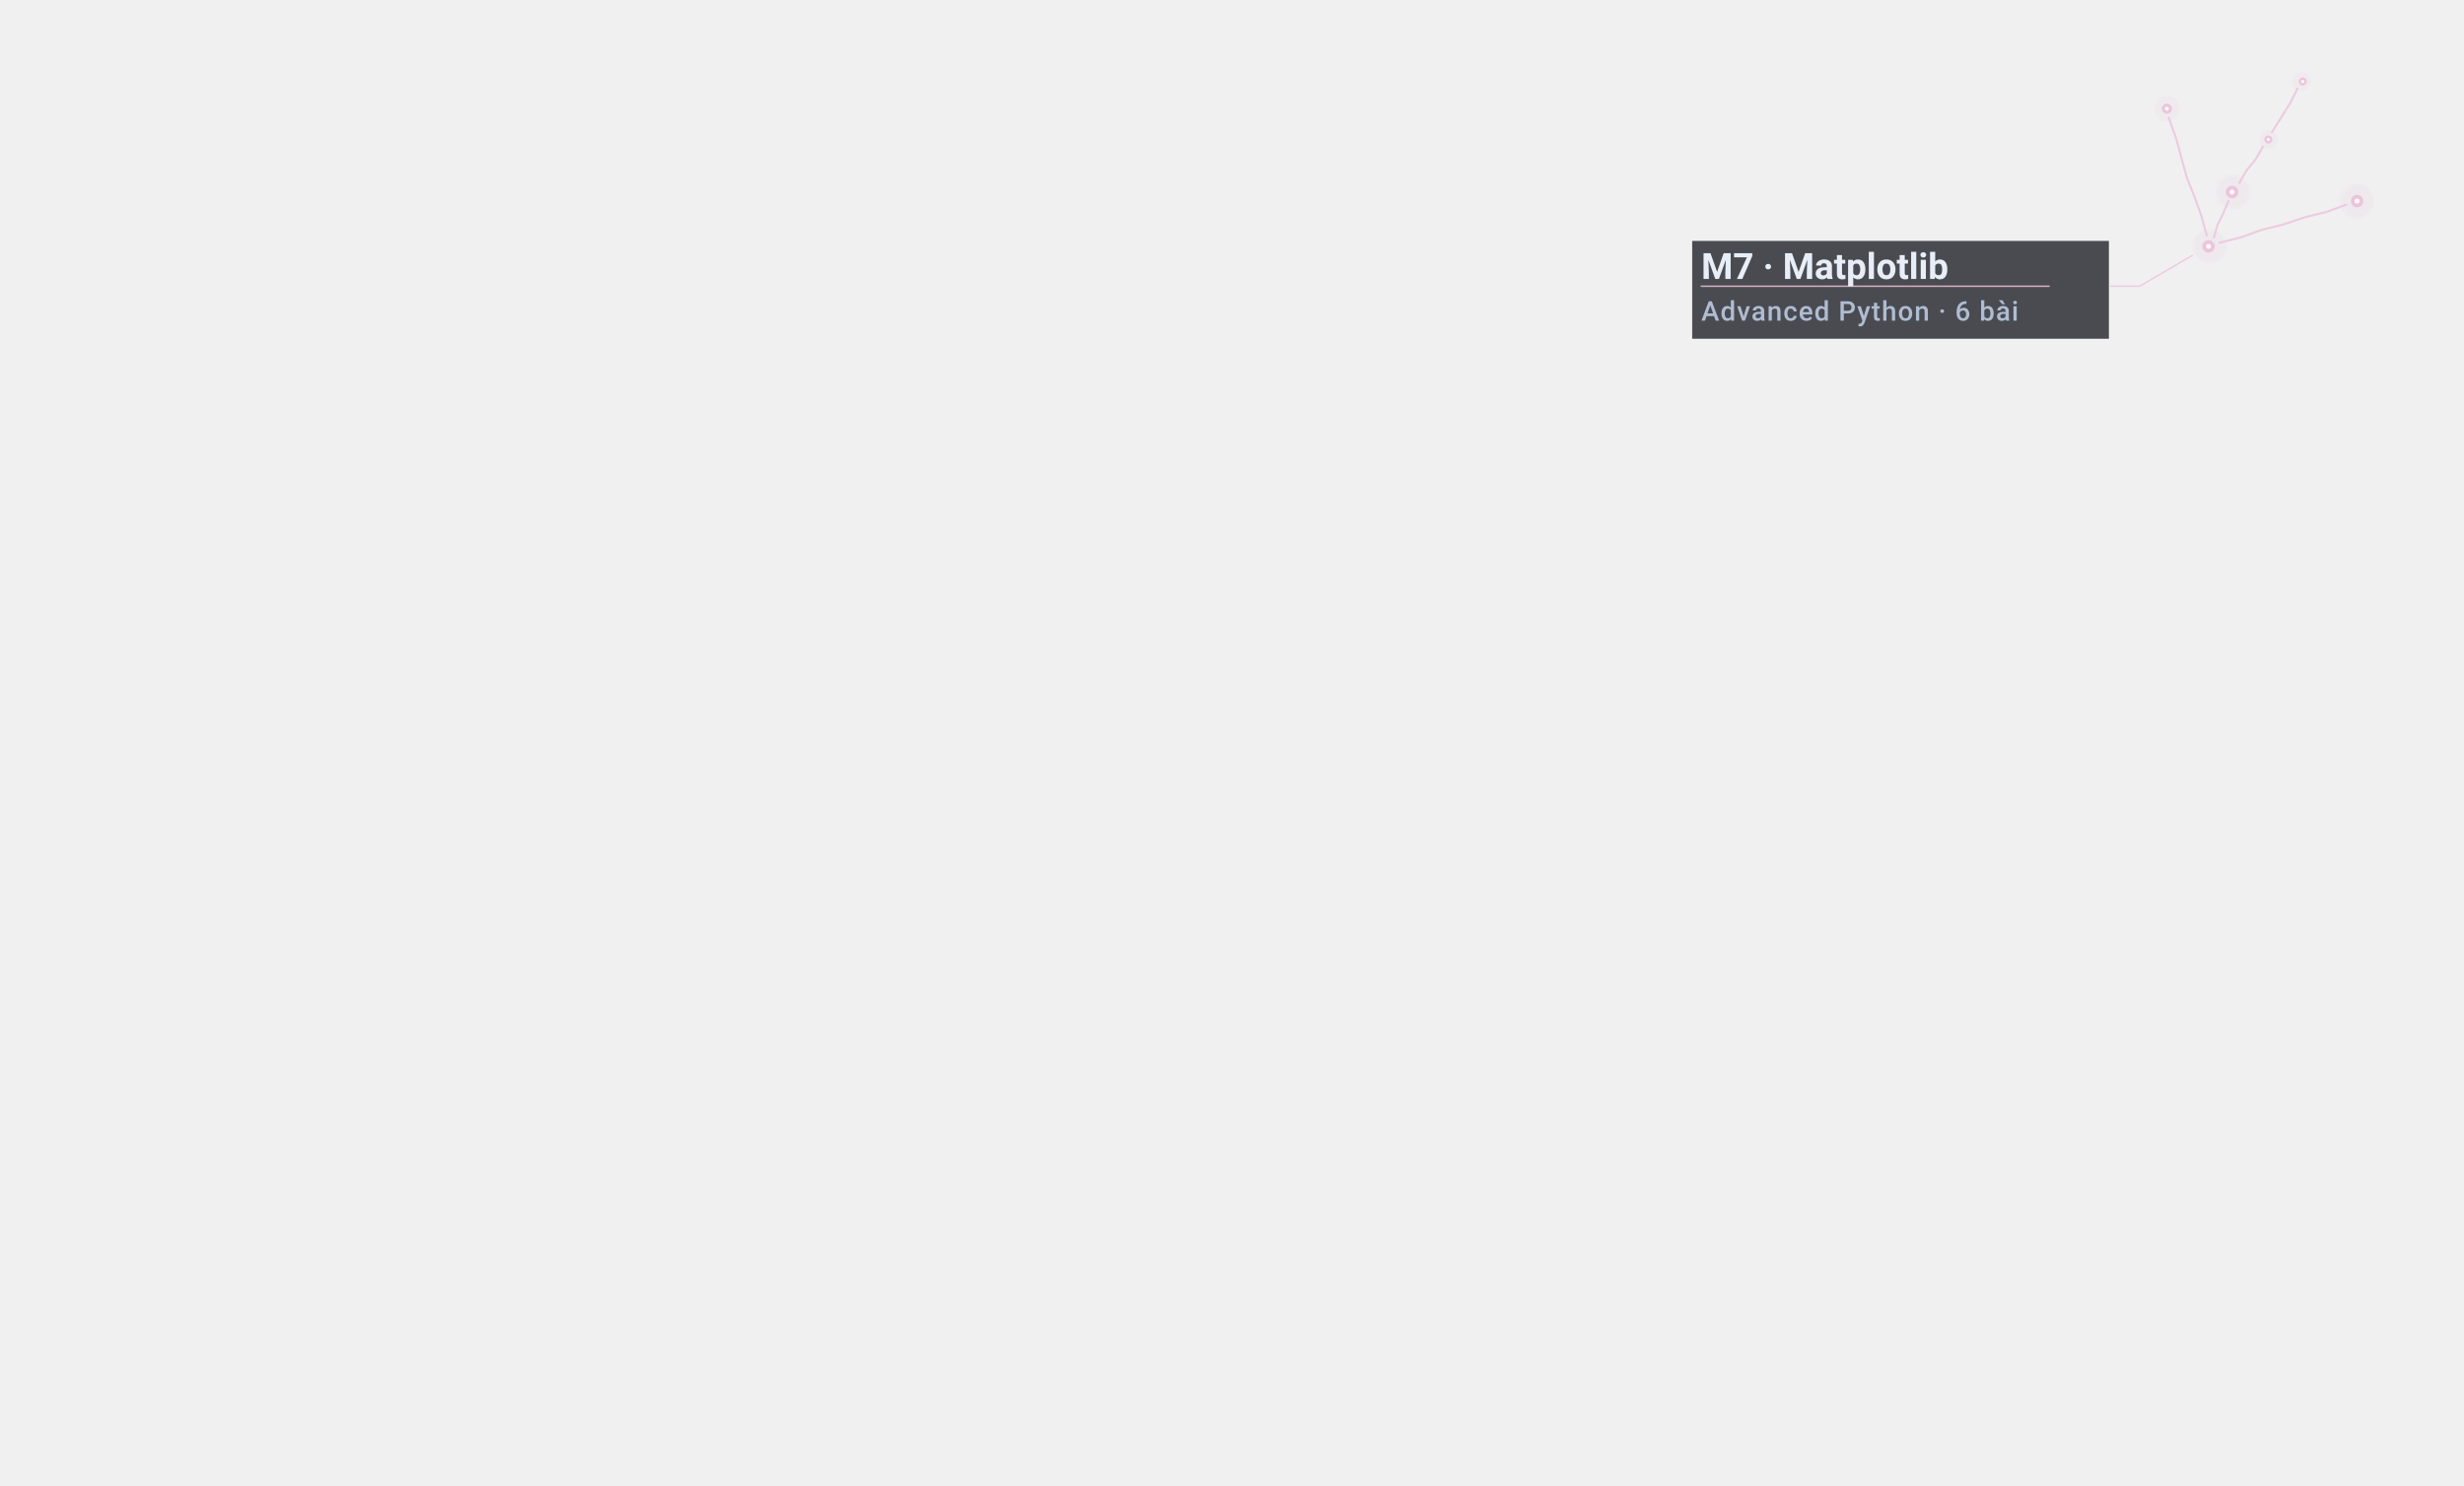
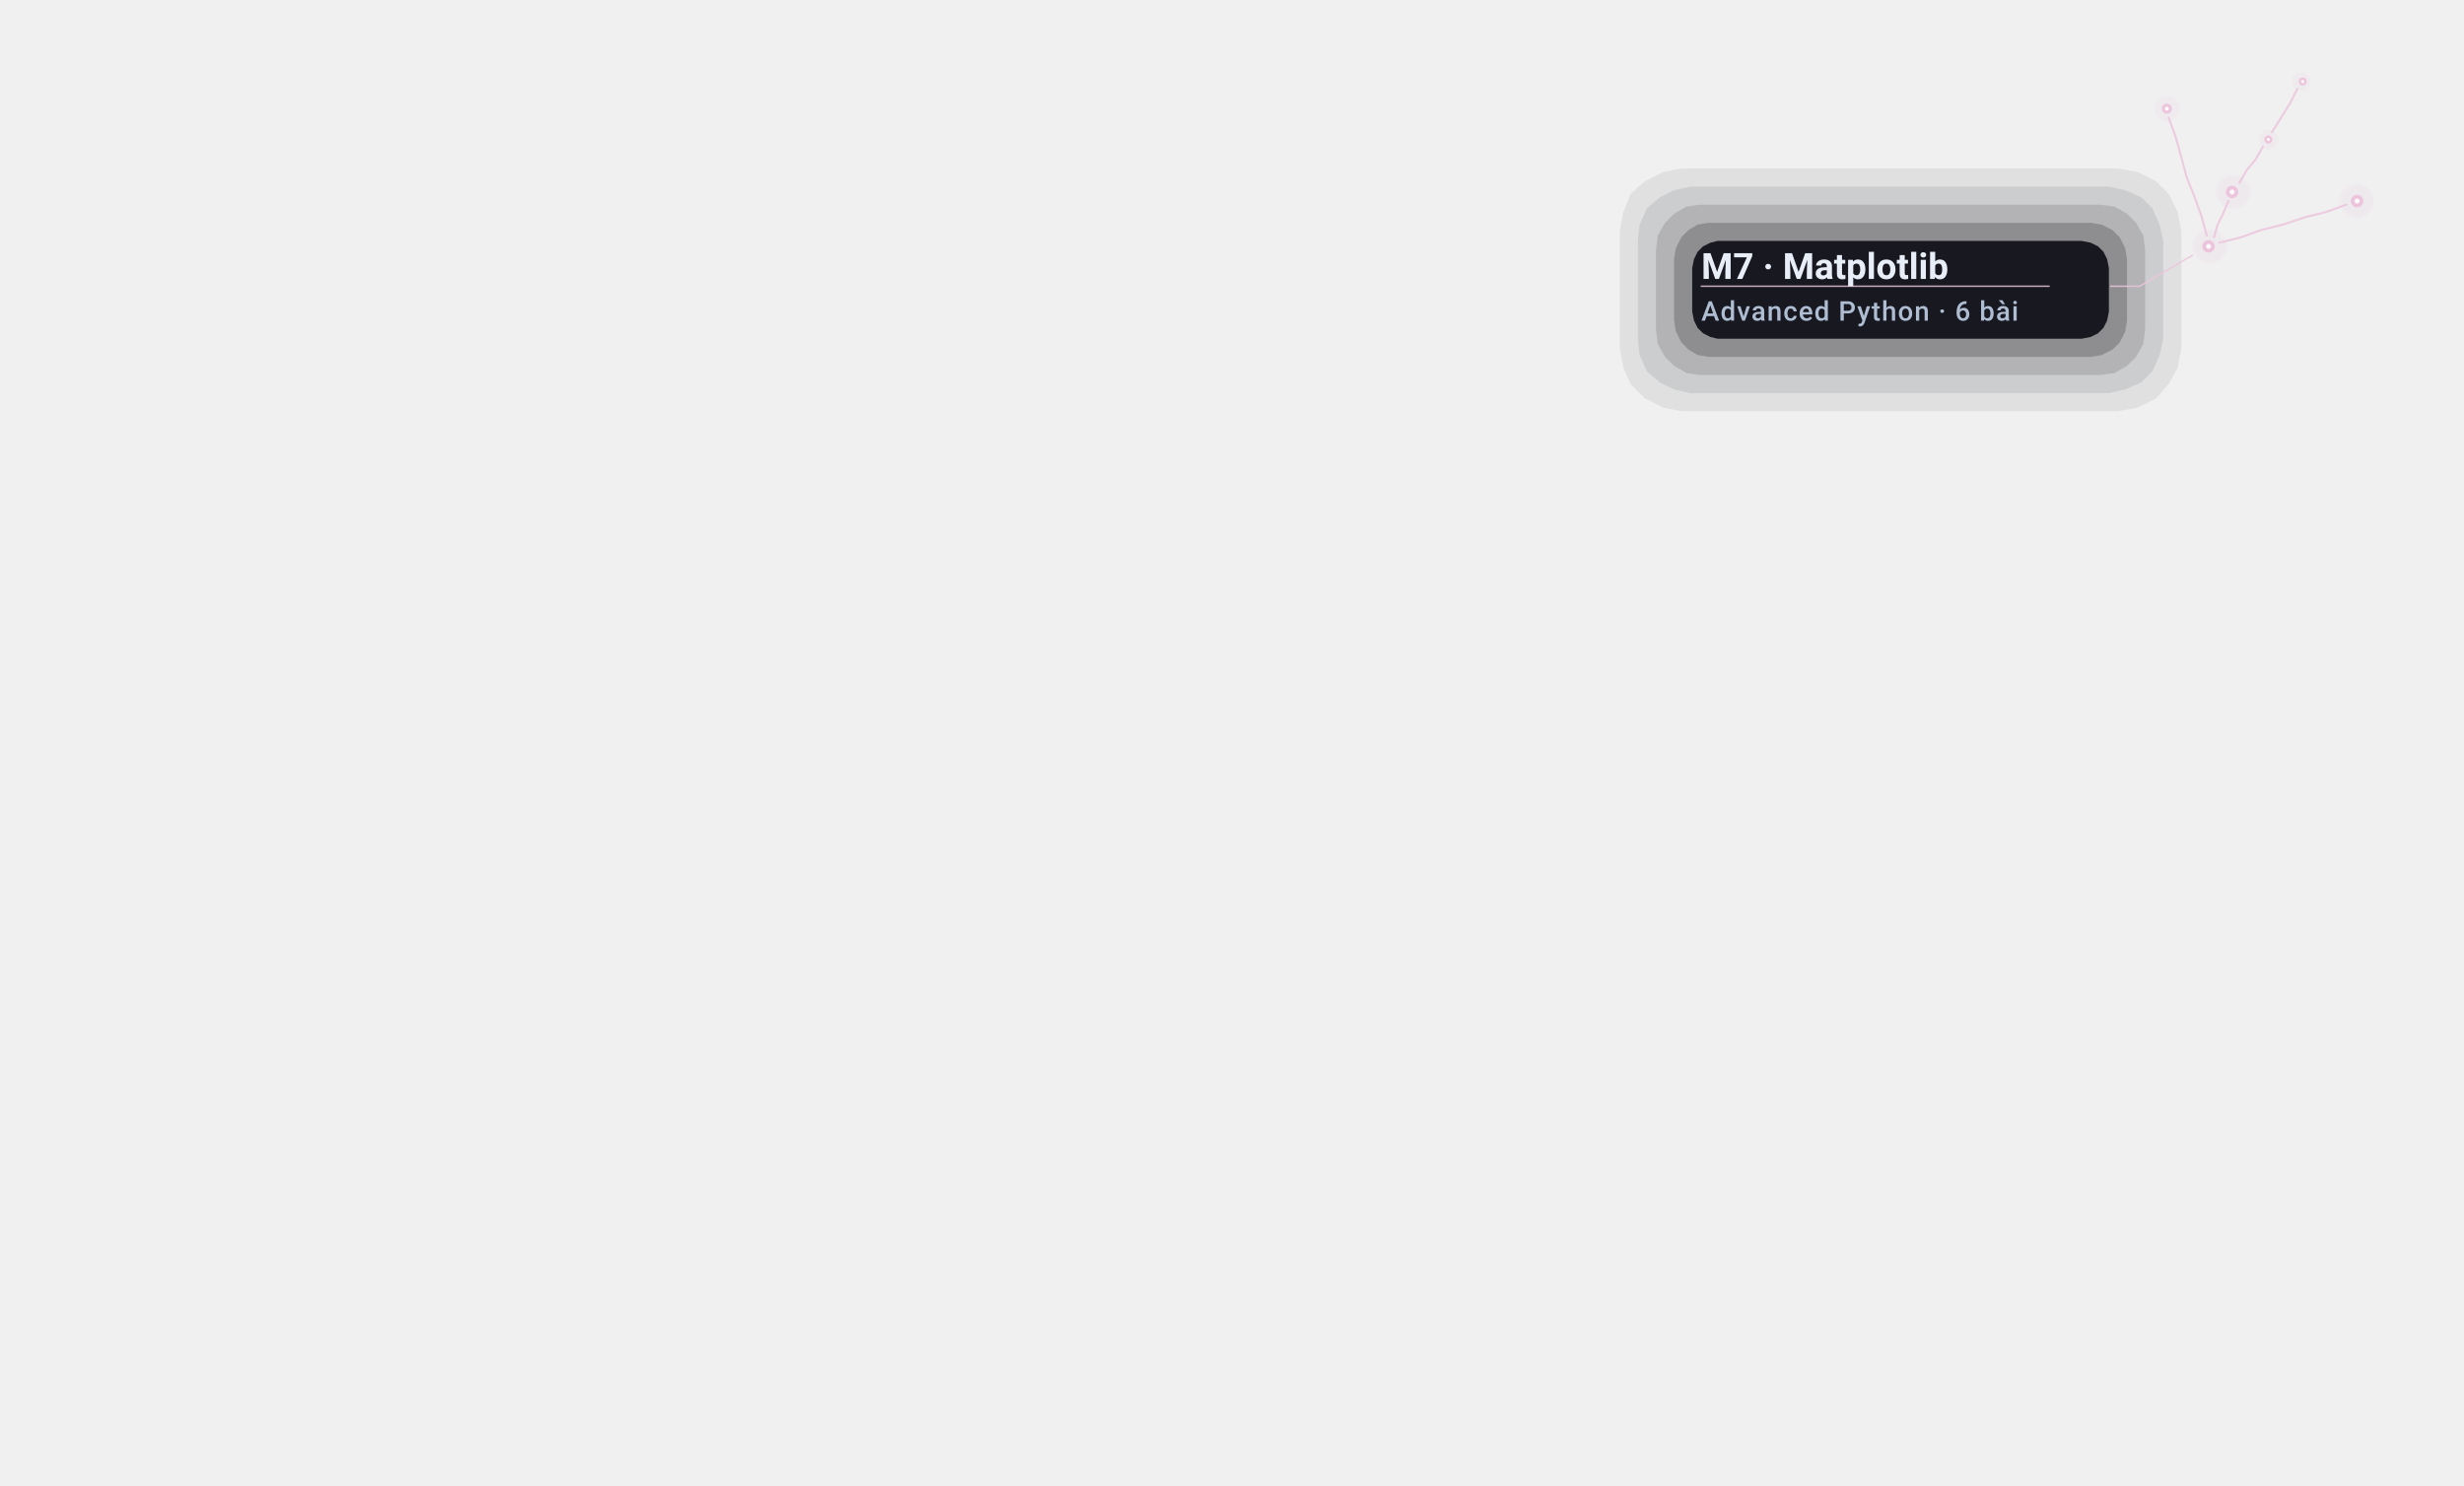
<svg xmlns="http://www.w3.org/2000/svg" viewBox="0 0 1360 820" width="1360" height="820" role="img" aria-label="Chòm M7 · Matplotlib, 6 bài — bản rõ lên lúc được trỏ vào.">
  <g data-lop="net-chom">
    <path fill="none" stroke="#ECC4DC" stroke-width="1.15" stroke-opacity="0.85" stroke-linecap="round" stroke-linejoin="round" d="M1218 130l-3 -11l-4 -11M1211 108l-4 -10l-3 -11M1204 87l-3 -11l-4 -11M1225 134l12 -3l11 -4M1248 127l12 -3l12 -4M1272 120l12 -3l11 -4M1222 131l2 -7M1224 124l3 -6M1227 118l3 -7M1236 101l4 -7M1240 94l5 -6M1245 88l4 -7M1254 73l5 -8M1259 65l5 -8M1264 57l4 -8" />
  </g>
  <g data-lop="quang-sao">
    <path fill="#ECC4DC" fill-opacity="0.1" d="M1210 136a9.63 9.63 0 1 0 19.26 0a9.63 9.63 0 1 0 -19.26 0ZM1223 106a9.63 9.63 0 1 0 19.26 0a9.63 9.63 0 1 0 -19.26 0ZM1189 60a7.15 7.15 0 1 0 14.3 0a7.15 7.15 0 1 0 -14.3 0ZM1291 111a9.63 9.63 0 1 0 19.26 0a9.63 9.63 0 1 0 -19.26 0Z" />
    <path fill="#ECC4DC" fill-opacity="0.02" d="M1211 136a8.46 8.46 0 1 0 16.92 0a8.46 8.46 0 1 0 -16.92 0ZM1212 136a7.54 7.54 0 1 0 15.09 0a7.54 7.54 0 1 0 -15.09 0ZM1212 136a6.81 6.81 0 1 0 13.61 0a6.81 6.81 0 1 0 -13.61 0ZM1213 136a6.2 6.2 0 1 0 12.4 0a6.2 6.2 0 1 0 -12.4 0ZM1214 136a5.69 5.69 0 1 0 11.38 0a5.69 5.69 0 1 0 -11.38 0ZM1214 136a5.26 5.26 0 1 0 10.52 0a5.26 5.26 0 1 0 -10.52 0ZM1214 136a4.89 4.89 0 1 0 9.78 0a4.89 4.89 0 1 0 -9.78 0ZM1215 136a4.57 4.57 0 1 0 9.14 0a4.57 4.57 0 1 0 -9.14 0ZM1215 136a4.29 4.29 0 1 0 8.58 0a4.29 4.29 0 1 0 -8.58 0ZM1215 136a4.04 4.04 0 1 0 8.08 0a4.04 4.04 0 1 0 -8.08 0ZM1215 136a3.82 3.82 0 1 0 7.64 0a3.82 3.82 0 1 0 -7.64 0ZM1216 136a3.62 3.62 0 1 0 7.24 0a3.62 3.62 0 1 0 -7.24 0ZM1216 136a3.44 3.44 0 1 0 6.88 0a3.44 3.44 0 1 0 -6.88 0ZM1224 106a8.46 8.46 0 1 0 16.92 0a8.46 8.46 0 1 0 -16.92 0ZM1225 106a7.54 7.54 0 1 0 15.09 0a7.54 7.54 0 1 0 -15.09 0ZM1225 106a6.81 6.81 0 1 0 13.61 0a6.81 6.81 0 1 0 -13.61 0ZM1226 106a6.2 6.2 0 1 0 12.4 0a6.2 6.2 0 1 0 -12.4 0ZM1227 106a5.69 5.69 0 1 0 11.38 0a5.69 5.69 0 1 0 -11.38 0ZM1227 106a5.26 5.26 0 1 0 10.52 0a5.26 5.26 0 1 0 -10.52 0ZM1227 106a4.89 4.89 0 1 0 9.78 0a4.89 4.89 0 1 0 -9.78 0ZM1228 106a4.57 4.57 0 1 0 9.14 0a4.57 4.57 0 1 0 -9.14 0ZM1228 106a4.29 4.29 0 1 0 8.58 0a4.29 4.29 0 1 0 -8.58 0ZM1228 106a4.04 4.04 0 1 0 8.08 0a4.04 4.04 0 1 0 -8.08 0ZM1228 106a3.82 3.82 0 1 0 7.64 0a3.82 3.82 0 1 0 -7.64 0ZM1229 106a3.62 3.62 0 1 0 7.24 0a3.62 3.62 0 1 0 -7.24 0ZM1229 106a3.44 3.44 0 1 0 6.88 0a3.44 3.44 0 1 0 -6.88 0ZM1193 60a3.04 3.04 0 1 0 6.08 0a3.04 3.04 0 1 0 -6.08 0ZM1193 60a2.89 2.89 0 1 0 5.77 0a2.89 2.89 0 1 0 -5.77 0ZM1193 60a2.75 2.75 0 1 0 5.5 0a2.75 2.75 0 1 0 -5.5 0ZM1293 111a8.46 8.46 0 1 0 16.92 0a8.46 8.46 0 1 0 -16.92 0ZM1294 111a7.54 7.54 0 1 0 15.09 0a7.54 7.54 0 1 0 -15.09 0ZM1294 111a6.81 6.81 0 1 0 13.61 0a6.81 6.81 0 1 0 -13.61 0ZM1295 111a6.2 6.2 0 1 0 12.4 0a6.2 6.2 0 1 0 -12.4 0ZM1295 111a5.69 5.69 0 1 0 11.38 0a5.69 5.69 0 1 0 -11.38 0ZM1296 111a5.26 5.26 0 1 0 10.52 0a5.26 5.26 0 1 0 -10.52 0ZM1296 111a4.89 4.89 0 1 0 9.78 0a4.89 4.89 0 1 0 -9.78 0ZM1297 111a4.57 4.57 0 1 0 9.14 0a4.57 4.57 0 1 0 -9.14 0ZM1297 111a4.29 4.29 0 1 0 8.58 0a4.29 4.29 0 1 0 -8.58 0ZM1297 111a4.04 4.04 0 1 0 8.08 0a4.04 4.04 0 1 0 -8.08 0ZM1297 111a3.82 3.82 0 1 0 7.64 0a3.82 3.82 0 1 0 -7.64 0ZM1297 111a3.62 3.62 0 1 0 7.24 0a3.62 3.62 0 1 0 -7.24 0ZM1298 111a3.44 3.44 0 1 0 6.88 0a3.44 3.44 0 1 0 -6.88 0Z" />
    <path fill="#ECC4DC" fill-opacity="0.01" d="M1190 60a6.37 6.37 0 1 0 12.73 0a6.37 6.37 0 1 0 -12.73 0ZM1190 60a5.74 5.74 0 1 0 11.48 0a5.74 5.74 0 1 0 -11.48 0ZM1191 60a5.22 5.22 0 1 0 10.44 0a5.22 5.22 0 1 0 -10.44 0ZM1191 60a4.79 4.79 0 1 0 9.58 0a4.79 4.79 0 1 0 -9.58 0ZM1191 60a4.43 4.43 0 1 0 8.85 0a4.43 4.43 0 1 0 -8.85 0ZM1192 60a4.11 4.11 0 1 0 8.23 0a4.11 4.11 0 1 0 -8.23 0ZM1192 60a3.84 3.84 0 1 0 7.68 0a3.84 3.84 0 1 0 -7.68 0ZM1192 60a3.6 3.6 0 1 0 7.21 0a3.6 3.6 0 1 0 -7.21 0ZM1193 60a3.39 3.39 0 1 0 6.78 0a3.39 3.39 0 1 0 -6.78 0ZM1193 60a3.21 3.21 0 1 0 6.41 0a3.21 3.21 0 1 0 -6.41 0ZM1247 77a4.77 4.77 0 1 0 9.53 0a4.77 4.77 0 1 0 -9.53 0ZM1248 77a4.34 4.34 0 1 0 8.69 0a4.34 4.34 0 1 0 -8.69 0ZM1248 77a3.99 3.99 0 1 0 7.98 0a3.99 3.99 0 1 0 -7.98 0ZM1248 77a3.69 3.69 0 1 0 7.38 0a3.69 3.69 0 1 0 -7.38 0ZM1249 77a3.43 3.43 0 1 0 6.86 0a3.43 3.43 0 1 0 -6.86 0ZM1249 77a3.21 3.21 0 1 0 6.41 0a3.21 3.21 0 1 0 -6.41 0ZM1249 77a3.01 3.01 0 1 0 6.02 0a3.01 3.01 0 1 0 -6.02 0ZM1249 77a2.84 2.84 0 1 0 5.67 0a2.84 2.84 0 1 0 -5.67 0ZM1249 77a2.68 2.68 0 1 0 5.36 0a2.68 2.68 0 1 0 -5.36 0ZM1250 77a2.54 2.54 0 1 0 5.08 0a2.54 2.54 0 1 0 -5.08 0ZM1250 77a2.42 2.42 0 1 0 4.83 0a2.42 2.42 0 1 0 -4.83 0ZM1250 77a2.3 2.3 0 1 0 4.61 0a2.3 2.3 0 1 0 -4.61 0ZM1250 77a2.2 2.2 0 1 0 4.4 0a2.2 2.2 0 1 0 -4.4 0ZM1266 45a4.77 4.77 0 1 0 9.53 0a4.77 4.77 0 1 0 -9.53 0ZM1266 45a4.34 4.34 0 1 0 8.69 0a4.34 4.34 0 1 0 -8.69 0ZM1267 45a3.99 3.99 0 1 0 7.98 0a3.99 3.99 0 1 0 -7.98 0ZM1267 45a3.69 3.69 0 1 0 7.38 0a3.69 3.69 0 1 0 -7.38 0ZM1267 45a3.43 3.43 0 1 0 6.86 0a3.43 3.43 0 1 0 -6.86 0ZM1268 45a3.21 3.21 0 1 0 6.41 0a3.21 3.21 0 1 0 -6.41 0ZM1268 45a3.01 3.01 0 1 0 6.02 0a3.01 3.01 0 1 0 -6.02 0ZM1268 45a2.84 2.84 0 1 0 5.67 0a2.84 2.84 0 1 0 -5.67 0ZM1268 45a2.68 2.68 0 1 0 5.36 0a2.68 2.68 0 1 0 -5.36 0ZM1268 45a2.54 2.54 0 1 0 5.08 0a2.54 2.54 0 1 0 -5.08 0ZM1268 45a2.42 2.42 0 1 0 4.83 0a2.42 2.42 0 1 0 -4.83 0ZM1268 45a2.3 2.3 0 1 0 4.61 0a2.3 2.3 0 1 0 -4.61 0ZM1269 45a2.2 2.2 0 1 0 4.4 0a2.2 2.2 0 1 0 -4.4 0Z" />
    <path fill="#ECC4DC" fill-opacity="0.09" d="M1247 77a5.28 5.28 0 1 0 10.56 0a5.28 5.28 0 1 0 -10.56 0ZM1265 45a5.28 5.28 0 1 0 10.56 0a5.28 5.28 0 1 0 -10.56 0Z" />
  </g>
  <g data-lop="sao-bai">
    <g fill="#ECC4DC">
      <circle cx="1219" cy="136" r="3.44" />
      <circle cx="1232" cy="106" r="3.44" />
      <circle cx="1196" cy="60" r="2.75" />
      <circle cx="1252" cy="77" r="2.2" />
      <circle cx="1301" cy="111" r="3.44" />
      <circle cx="1271" cy="45" r="2.2" />
    </g>
  </g>
  <g data-lop="loi-sao">
    <g fill="#FFFFFF" fill-opacity="0.92">
      <circle cx="1219" cy="136" r="1.38" />
      <circle cx="1232" cy="106" r="1.38" />
      <circle cx="1196" cy="60" r="1.1" />
      <circle cx="1252" cy="77" r="0.88" />
      <circle cx="1301" cy="111" r="1.38" />
      <circle cx="1271" cy="45" r="0.88" />
    </g>
  </g>
  <g data-lop="nhan">
-     <path fill="#0A0C14" fill-opacity="0.72" d="M934 133l230 0l0 54l-230 0Z" />
+     <path fill="#0A0C14" fill-opacity="0.07" d="M1204 192l-2 11l-5 9l-7 8l-10 5l-11 2l-241 0l-10 -2l-10 -5l-8 -8l-4 -9l-2 -11l0 -64l2 -11l4 -10l8 -7l10 -5l10 -2l241 0l11 2l10 5l7 7l5 10l2 11Z" />
+     <path fill="#0A0C14" fill-opacity="0.09" d="M1194 187l-2 9l-4 9l-6 6l-9 4l-9 2l-231 0l-9 -2l-8 -4l-7 -6l-4 -9l-1 -9l0 -54l1 -9l4 -9l7 -6l8 -4l9 -2l231 0l9 2l9 4l6 6l4 9l2 9Z" />
+     <path fill="#0A0C14" fill-opacity="0.13" d="M1184 182l-1 8l-4 7l-5 5l-7 4l-8 1l-221 0l-7 -1l-7 -4l-5 -5l-4 -7l-1 -8l0 -44l1 -8l4 -7l5 -5l7 -4l7 -1l221 0l8 1l7 4l5 5l4 7l1 8Z" />
+     <path fill="#0A0C14" fill-opacity="0.22" d="M1174 177l-1 6l-3 6l-4 4l-6 3l-6 1l-211 0l-6 -1l-5 -3l-4 -4l-3 -6l-1 -6l0 -34l1 -6l3 -6l4 -4l5 -3l6 -1l211 0l6 1l6 3l4 4l3 6l1 6Z" />
+     <path fill="#0A0C14" fill-opacity="0.9" d="M1164 172l-1 5l-2 4l-3 3l-4 2l-5 1l-201 0l-4 -1l-4 -2l-3 -3l-2 -4l-1 -5l0 -24l1 -5l2 -4l3 -3l4 -2l4 -1l201 0l5 1l4 2l3 3l2 4l1 5Z" />
    <path fill="none" stroke="#ECC4DC" stroke-width="0.8" stroke-opacity="0.85" stroke-linecap="round" stroke-linejoin="round" d="M1210 141l-29 17l-16 0M939 158l192 0" />
    <g fill="#E8EEF7" font-family="Be Vietnam Pro, Segoe UI, Roboto, Helvetica, Arial, sans-serif" font-size="20" font-weight="600">
      <text x="939" y="154">M7 · Matplotlib</text>
    </g>
    <g fill="#AFBDD2" font-family="Be Vietnam Pro, Segoe UI, Roboto, Helvetica, Arial, sans-serif" font-size="15" font-weight="500" letter-spacing="0.6">
      <text x="939" y="177">Advanced Python · 6 bài</text>
    </g>
  </g>
</svg>
